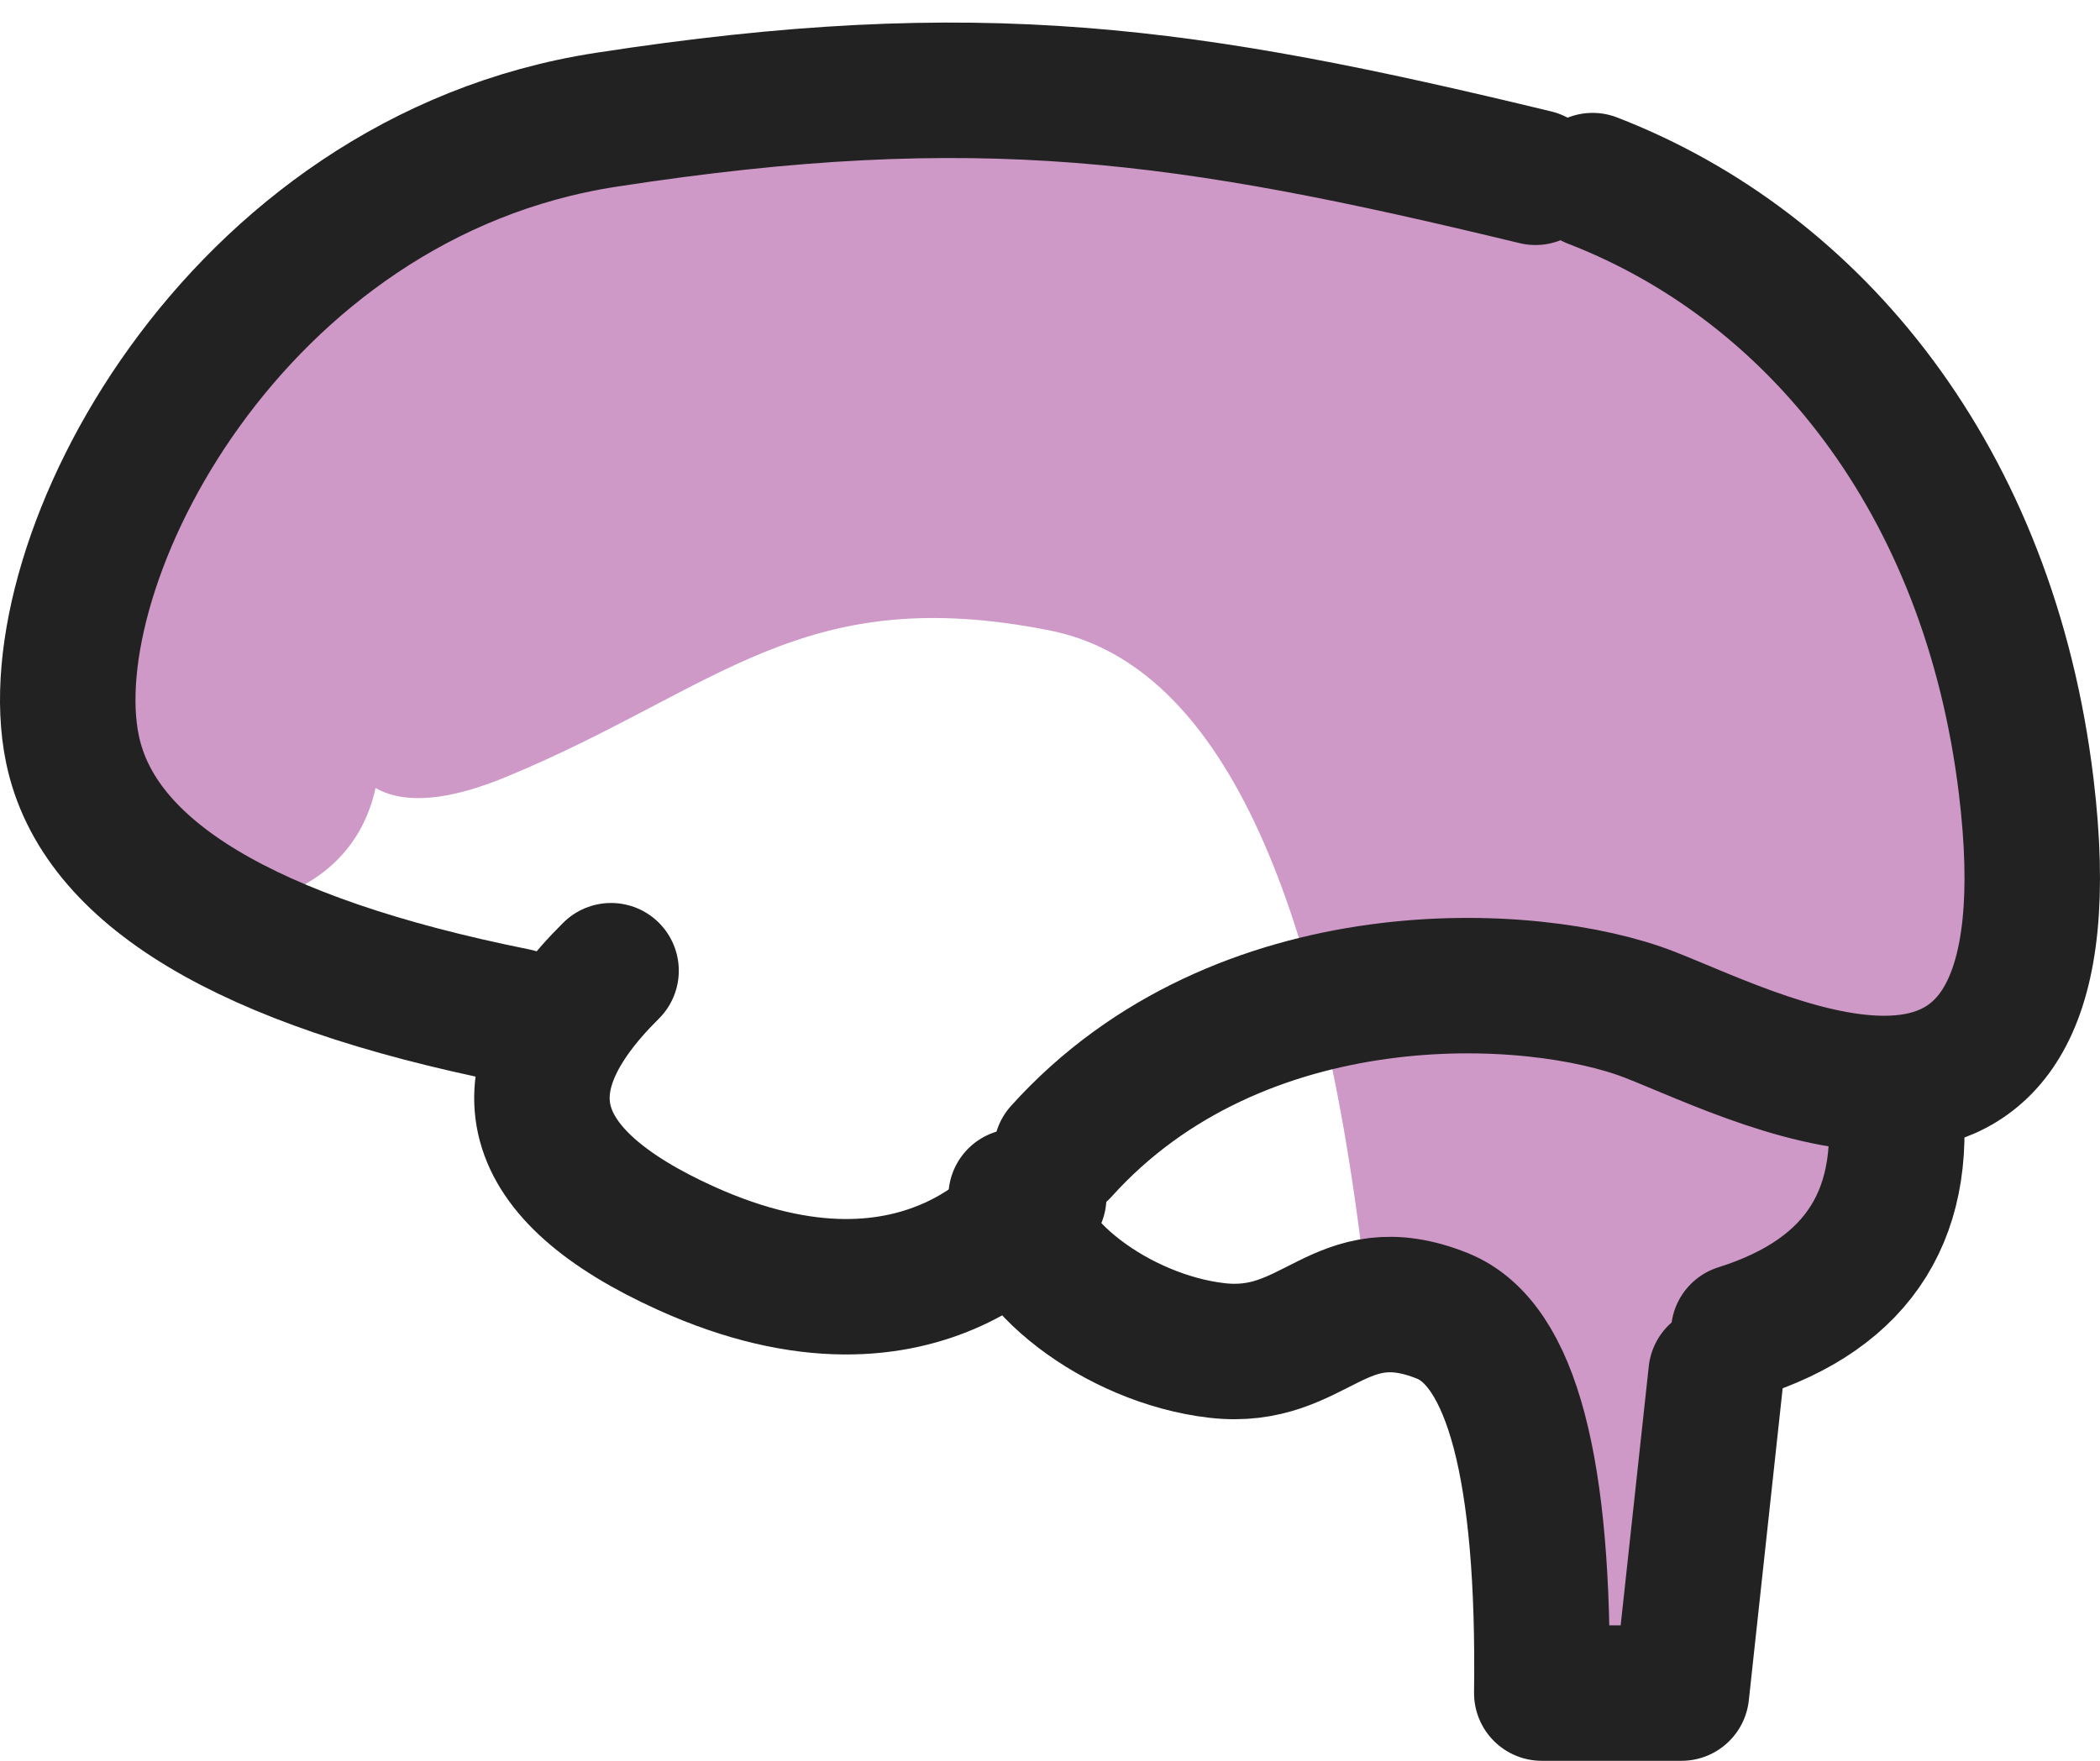
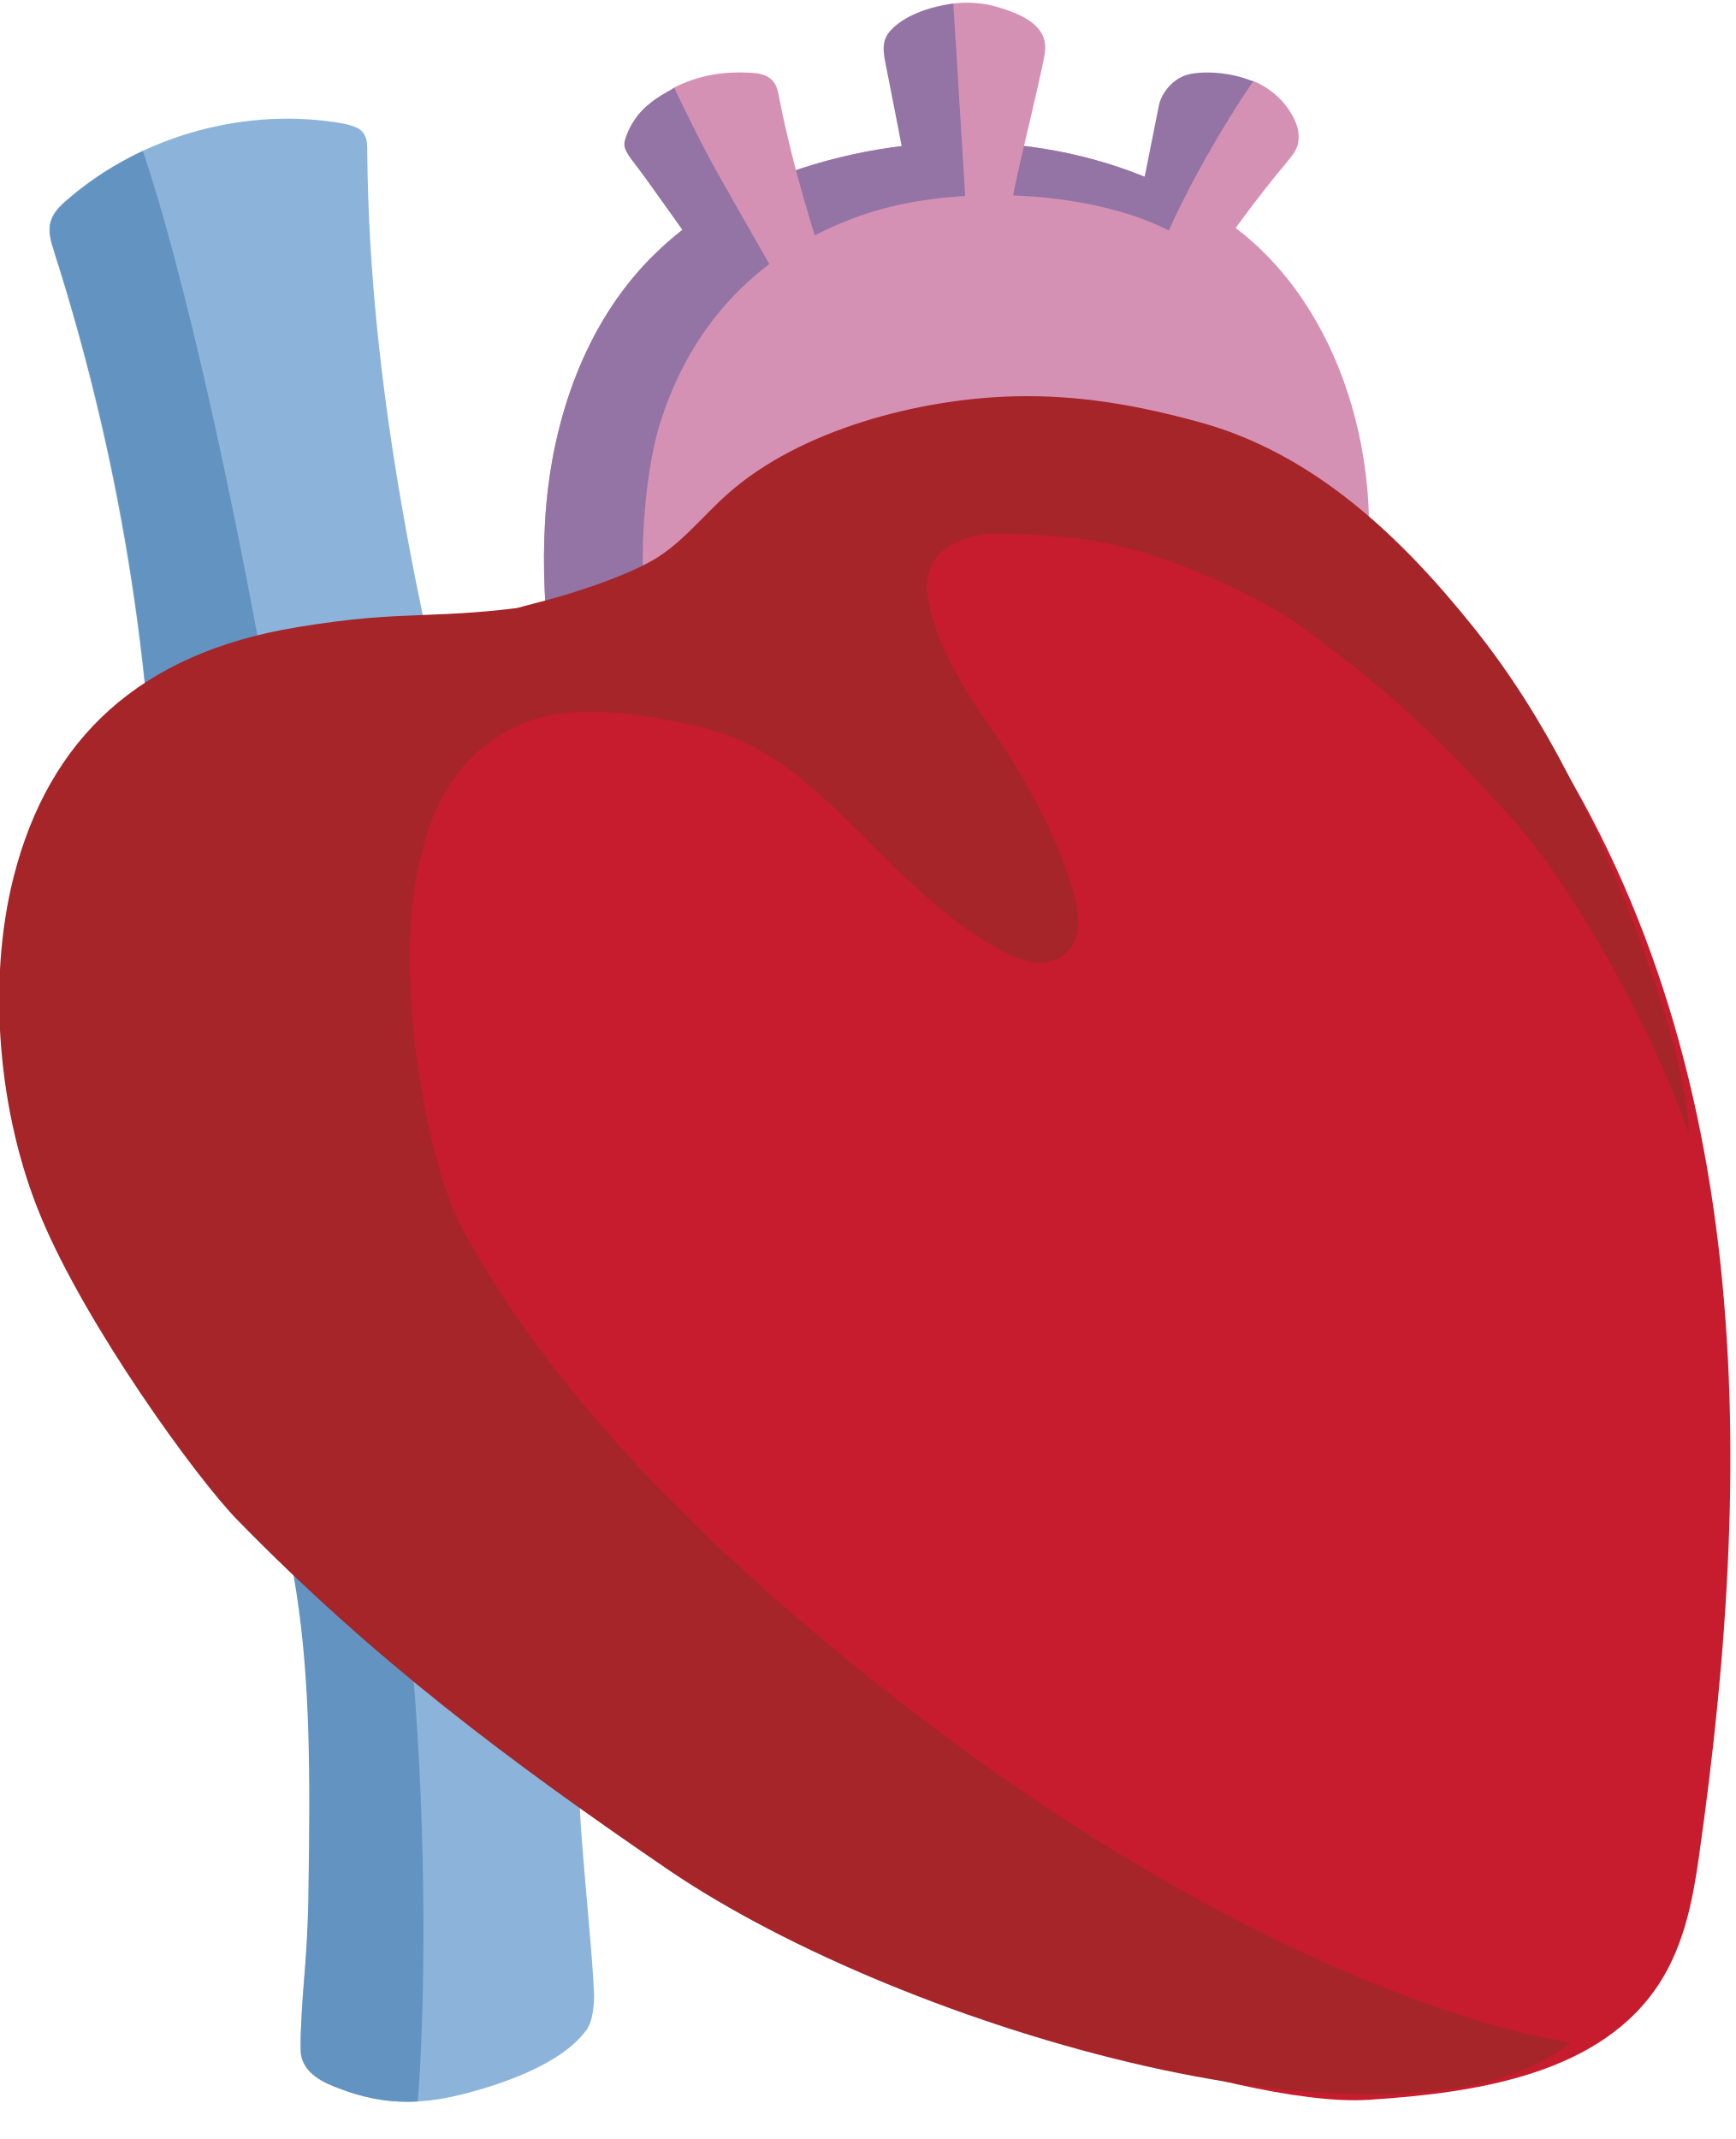
- <svg xmlns="http://www.w3.org/2000/svg" width="93" height="78" viewBox="0 0 93 78">
+ <svg xmlns="http://www.w3.org/2000/svg" width="43" height="53" viewBox="0 0 43 53">
  <g fill="none" fill-rule="nonzero">
-     <path fill="#CE98C7" stroke="#CE98C7" d="M11.49 39.482c3.232-.97 4.848-3.167 4.848-6.589 0-5.133-3.439 4.915 5.895 1.057s13.117-8.743 24.353-6.513c7.49 1.486 12.265 11.083 14.323 28.79l6.72 5.742v11.6h7.828l2.19-14.418 6.027-8.928 6.287-10.74c-3.88-17.75-9.342-27.986-16.387-30.708C63.008 4.692 33.587.233 18.847 7.24 9.021 11.912 4.41 21.307 5.014 35.427l6.475 4.055z" />
-     <g stroke="#222" stroke-linecap="round" stroke-linejoin="round" stroke-width="6">
-       <path d="M70.53 8c9.825 3.802 17.56 13.243 19.202 26.83 2.357 19.493-11.484 12.15-16.664 10.123C67.887 42.926 54.89 42.233 47 51M83.83 48c.841 5.636-1.435 9.302-6.83 11M76 60.844L74.465 75h-6.186c.135-9.91-1.333-15.48-4.402-16.71-4.604-1.848-5.587 2.043-9.992 1.532C49.48 59.312 45 55.9 45 53" />
-       <path d="M27.061 43c-4.984 4.934-3.882 9.03 3.306 12.289C41.147 60.177 46 53.039 46 53.039M22.856 45c-11.961-2.402-18.51-6.34-19.647-11.813-1.706-8.21 7.105-25.333 23.63-27.881C43.364 2.758 52.53 4.113 68 7.854" />
-     </g>
+     <path fill="#8CB3DA" d="M7.6 48.28c-.05.61-.19 1.87-.13 2.64l.03.13c.17.44.7.62 1.1.76.95.34 1.86.37 3.13.01 1.4-.39 2.37-.92 2.8-1.52.17-.23.19-.67.19-.87-.04-.98-.19-2.33-.32-4.07-.18-2.39.08-7.95-.94-10.11-1.57-3.32-2.16-3.67-4.13-6.78-1.59 1.37-2.77 2.5-4.45 3.75C8.81 36.39 8.1 42.57 7.6 48.28z" />
+     <path fill="#6394C1" d="M7.64 47.03c-.03 1.68-.22 3.04-.19 3.83.01.07.02.13.05.2.17.44.7.62 1.1.76.57.2 1.13.28 1.75.25.22-2.56.6-13.91-2.5-23.32-1.02.83-1.73 2.65-2.78 3.43 2.54 5.9 2.67 8.58 2.57 14.85z" />
+     <path fill="#8CB3DA" d="M3.88 22.88c0 .67-.02 1.35.21 1.98.24.64.71 1.16 1.14 1.68 2.52 3.05 4.03 6.88 4.44 10.81h5.91C13.83 26.04 9.2 15.22 9.1 3.78c0-.17 0-.32-.07-.44-.06-.11-.14-.19-.48-.27-2.38-.44-5.02.26-6.88 1.87-.18.15-.36.33-.42.55-.07.24.01.5.09.75a53.716 53.716 0 0 1 2.54 16.64z" />
+     <path fill="#6394C1" d="M3.88 22.88c0 .67-.02 1.35.21 1.98.24.64.71 1.16 1.14 1.68 2.52 3.05 4.03 6.88 4.44 10.81h2.4c-.04-2.89-.25-6.14-.71-9.72-.31-2.42-3.51-3.02-3.88-5.38C6.01 12.69 4.41 6.28 3.54 3.74c-.67.32-1.3.72-1.86 1.21-.18.15-.36.33-.42.55-.07.24.01.5.09.75 1.75 5.48 2.56 10.93 2.53 16.63z" />
+     <path fill="#D591B4" d="M14.14 19.33c-.45-2.26-.81-4.57-.6-6.86.21-2.29 1.05-4.6 2.71-6.2 1.24-1.21 2.87-1.96 4.56-2.37 3.29-.81 6.96-.32 9.7 1.67 2.74 1.99 3.91 6.01 3.22 9.58-.34-.41-1.88-.99-2.4-1.06-1.84-.26-2.32-.7-4.15-.39-4.56.78-7.99 4.7-12.45 5.95l-.59-.32z" />
+     <path fill="#9374A5" d="M14.14 19.33c-.45-2.26-.81-4.57-.6-6.86.21-2.29 1.05-4.6 2.71-6.2 1.24-1.21 2.87-1.96 4.56-2.37 3.29-.81 6.96-.32 9.7 1.67-.28-.07-.72.37-1.15.23-.79-.25-3.92-.59-4.39-.58-.34 0-6.71 2.74-7.47 4.42-2.29 5.04-.22 10.19-1.86 11.06-.91.48-1.5-1.37-1.5-1.37z" />
+     <path fill="#D591B4" d="M19.68 10.15c-.26-.59-.6-1.13-.94-1.68-.84-1.36-1.34-2.71-2.38-3.93-.26-.3-.51-.59-.5-1 .01-.38.13-.5.43-.73.21-.16.2-.53.41-.64.6-.3 1.24-.42 1.99-.36.35.03.53.19.59.48.14.73.28 1.3.46 2 .46 1.71 1.05 3.38 1.58 5.07l-1.64.79z" />
+     <path fill="#9374A5" d="M19.13 8.9c-.6-.94-2.5-3.6-3.14-4.49-.36-.5-.57-.68-.51-.92.07-.27.26-.64.6-.91.19-.16.41-.29.63-.4.15.33.76 1.58 1.15 2.25.29.52 1.82 3.2 2.18 3.8-.3.2-.52.27-.91.67z" />
+     <path fill="#D591B4" d="M23.15 9.13c-.12-2.56.38-4.99-.44-7.42-.04-.12-.08-.25-.06-.38.03-.12.11-.23.2-.31.46-.46.11-.85.75-.93.39-.05.79-.02 1.17.1.76.23 1.2.55 1.12 1.12-.04.28-.35 1.6-.53 2.36-.46 1.94-.66 3.48-.95 5.45l-1.26.01z" />
+     <path fill="#9374A5" d="M23.11 7.58c-.23-1.12-.91-4.73-1.13-5.81-.11-.52-.15-.77.11-1.04.31-.32.88-.56 1.53-.64.06.83.32 5.29.46 7.34-.35.02-.71.11-.97.15z" />
+     <path fill="#D591B4" d="M27.21 9.83c.03-2.5 1.26-4.26 2.11-6.61.05-.14.73-1.26 1.27-1.11.2.06.27-.18.47-.1.56.23.94.69 1.08 1.12.04.12.05.32.02.44-.04.16-.15.3-.26.43-1.56 1.86-2.85 3.93-4.09 6.02l-.6-.19z" />
+     <path fill="#9374A5" d="M28.1 5.59c.2-.84.46-2.22.62-3 .06-.27.34-.68.79-.76.5-.09 1.14.01 1.54.19-.73 1.05-1.65 2.66-2.19 3.92-.22-.11-.41-.26-.76-.35z" />
+     <path fill="#D591B4" d="M16.12 15.81c-.36-1.39-.19-4.04.26-5.4 1.05-3.25 3.43-4.57 5.1-5.12 1.93-.64 4.89-.63 6.97.19 1.88.74 2.69 2.3 3.27 2.75.9.7 1.99 7.11 1.92 10.35-2.26-.63-4.53-1.25-6.83-1.69-1.98-.37-3.99-.6-5.98-.88-1.58-.22-4.71-.2-4.71-.2z" />
+     <path fill="#C61C2D" d="M6.63 16.13c2.69-1.01 4.32-.29 6.45-.78 1.51-.35 2.92-.12 5.41-2.57 2.89-2.84 8.85-3.54 12.82-1.48 1.95 1.01 4.81 3.93 6.11 5.71 6.06 8.34 6.13 18.84 4.67 29.04-.15 1.06-.37 2.13-.94 3.04-1.44 2.3-4.55 2.77-7.26 2.94-3.31.2-11.47-2.82-14.28-4.58-6.73-4.21-9.62-8.06-12.83-11.69-1.53-1.73-3.43-3.14-4.69-5.08-1.65-2.54-1.98-5.88-.88-8.7 1.1-2.81 2.72-4.84 5.42-5.85z" />
+     <path fill="#A52529" d="M7.37 15.54c-3.92.64-6.16 2.77-7.03 6.18-.67 2.63-.38 5.9.67 8.42 1.12 2.7 3.85 6.48 4.88 7.53 3.36 3.44 6.7 5.95 10.67 8.66 5.88 4 18.23 7.55 22.36 4.28-3.04-.46-9.02-2.71-15.72-7.75-4.46-3.36-9.23-7.7-11.78-12.48-.74-1.38-1.52-5.19-1.19-8.1.24-2.08 1.88-6.19 3.29-7.31-2.81.42-3.38.11-6.15.57z" />
+     <path fill="#A52529" d="M11.64 17.73c.91-1.82 4.3-.95 5.81-1.67.82-.39 1.5-1 2.25-1.5 2.04-1.34 4.58-1.49 7-1.22 1.79.2 4.29 1.27 5.61 2.23 2.1 1.53 3.28 2.66 5.03 4.57 1.75 1.91 3.7 5.58 4.51 7.96-.07-1.59-.84-3.76-1.26-4.91-1.01-2.73-2.27-5.4-4.09-7.66-1.82-2.27-3.97-4.3-6.78-5.07-1.53-.42-3-.68-4.59-.64-2.37.06-5.3.83-7.08 2.4-.66.58-1.2 1.31-1.98 1.72-.75.4-1.89.77-2.71.98-.82.21-1.42.36-1.67 1.17.26.16-.77.34-.47.34.01-.01-.46 3.07.42 1.3z" />
+     <path fill="#A52529" d="M25.27 13.15c-1.79.03-2.47.66-2.27 1.73.2 1.07.84 2.15 1.47 3.04 1.03 1.46 2.05 3.45 2.22 4.65.16 1.12-.7 1.54-1.59 1.12-.99-.47-1.89-1.16-3.14-2.41-1.74-1.74-2.82-2.87-4.74-3.3-1.96-.44-3.55-.55-4.76.19-.85.52-1.76 1.35-2.26 3.88-.28 1.44-1.65-2.19-1.51-2.9.14-.71.58-1.33 1.11-1.82 1.68-1.55 4.1-1.95 6.14-2.98 1.71-.87 3.3-2.26 5.22-2.29 2.35-.02 4.11 1.09 4.11 1.09z" />
  </g>
</svg>
